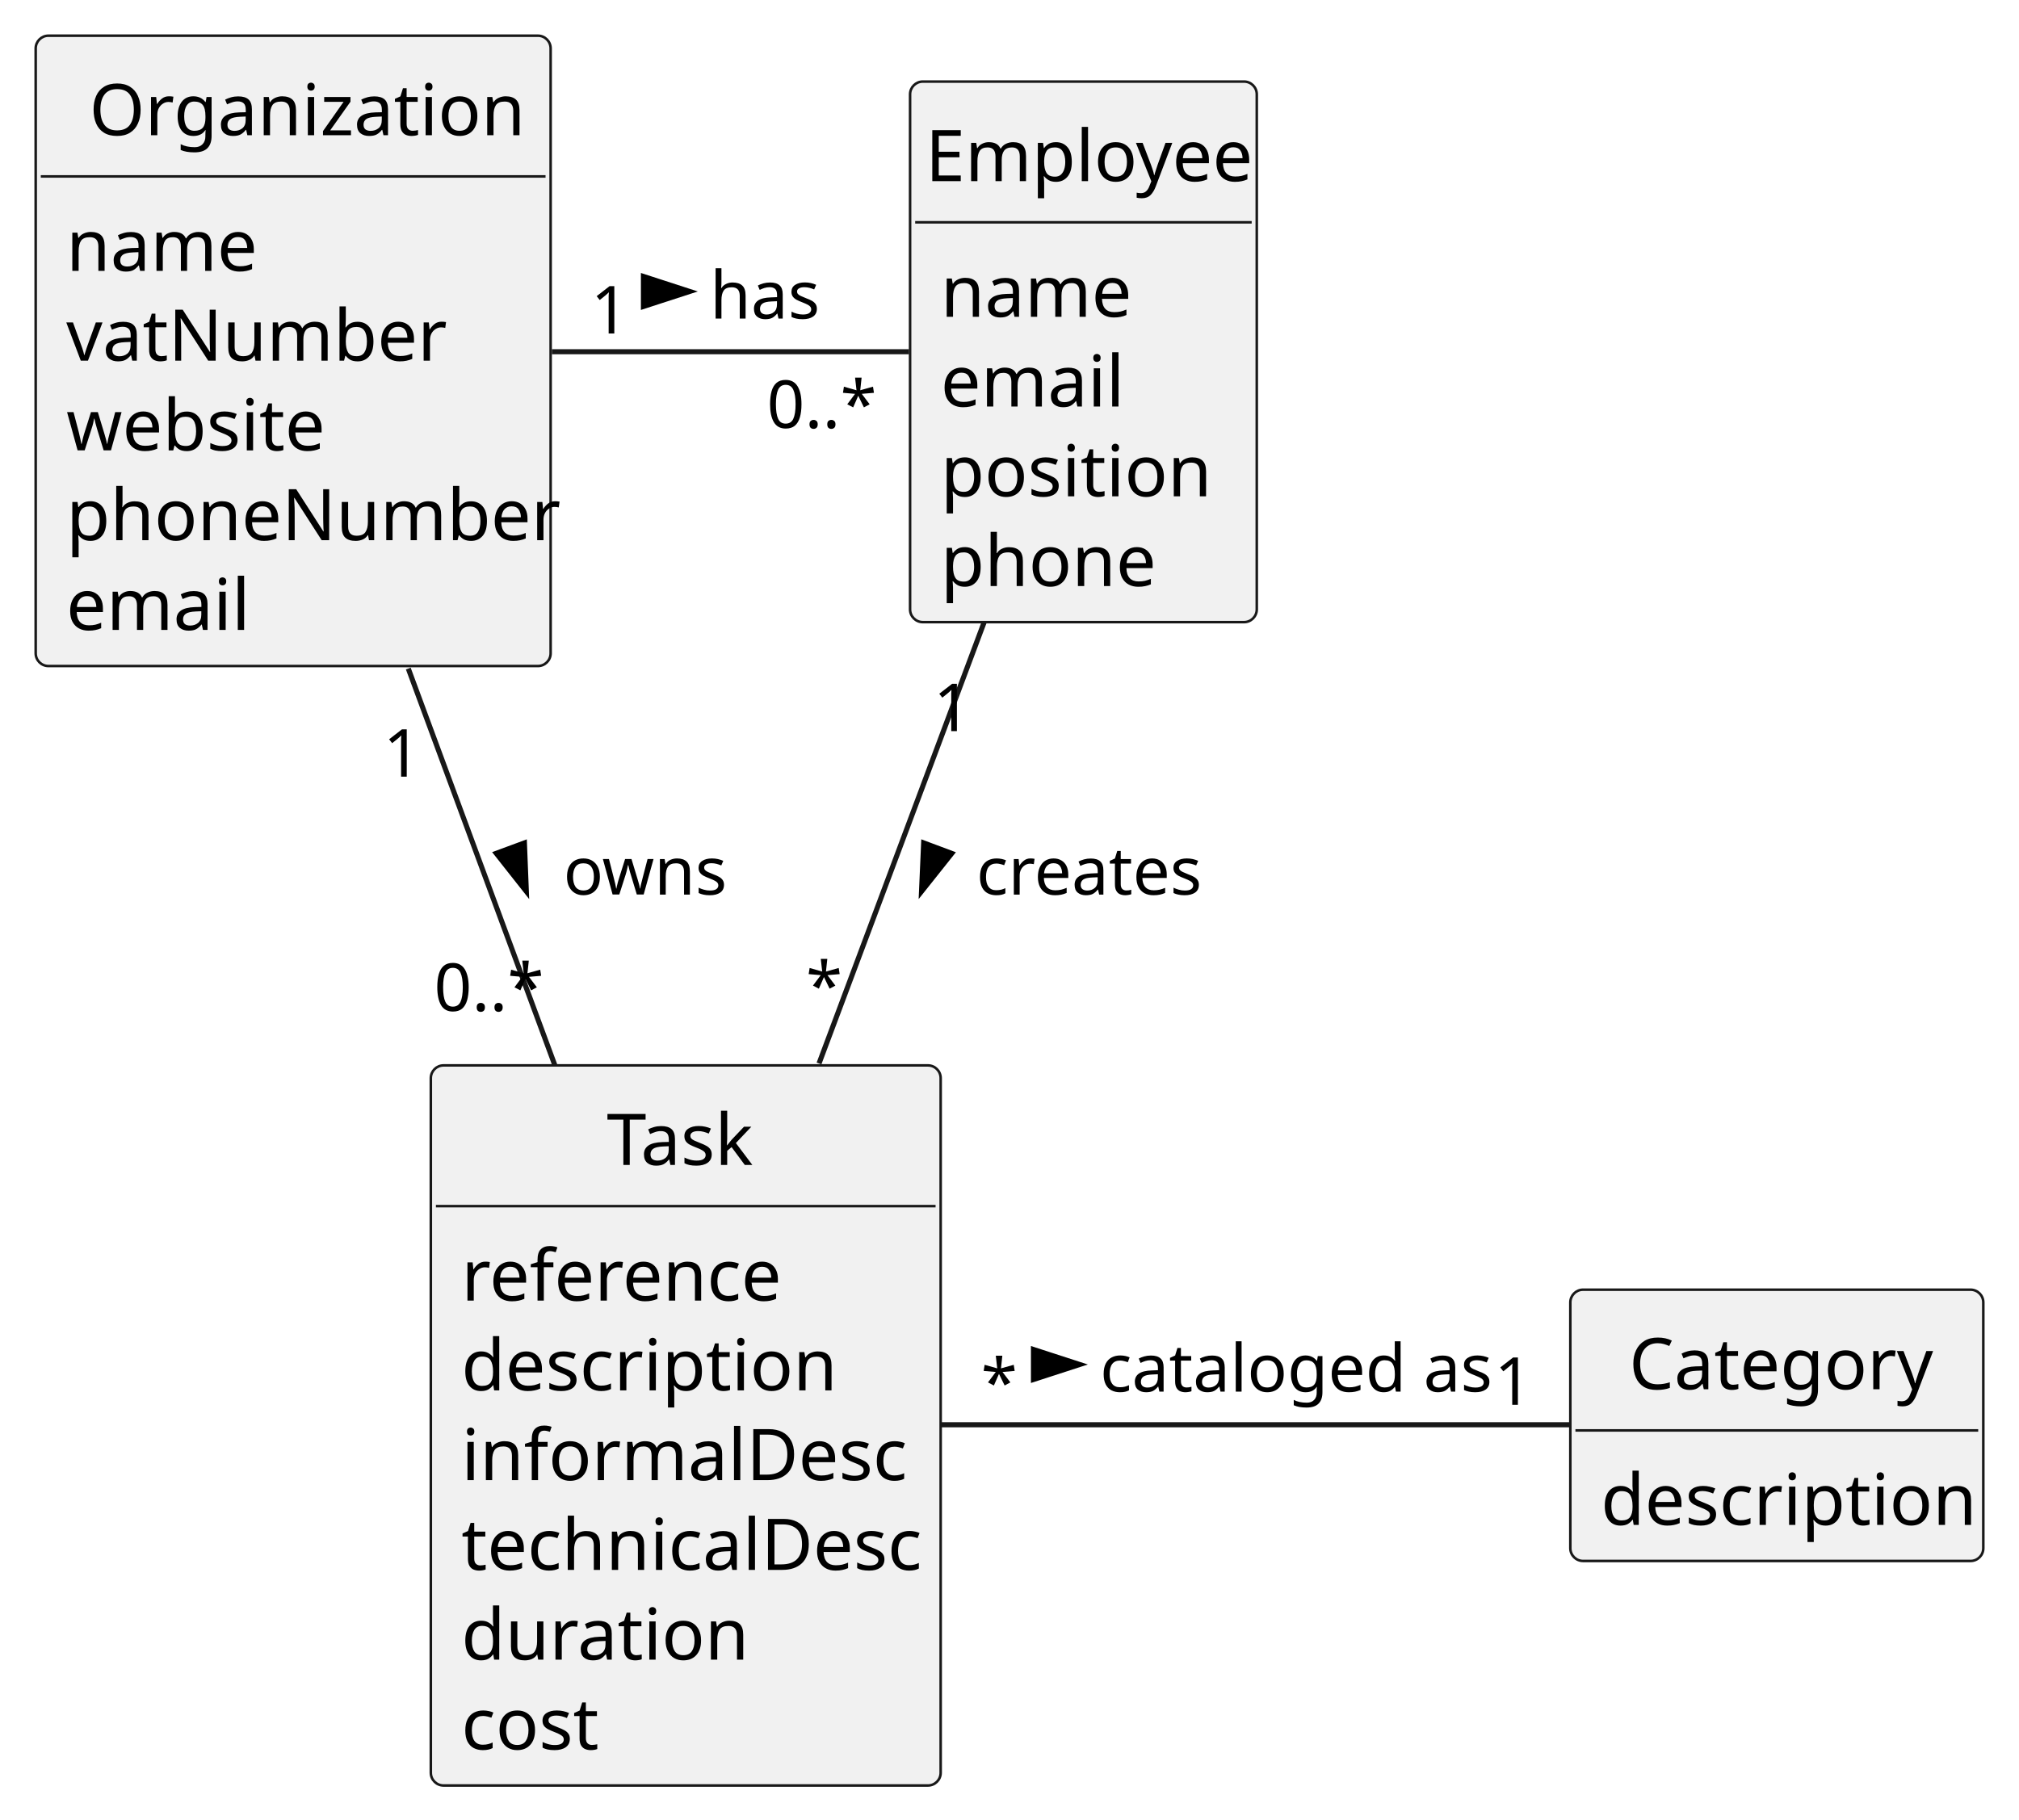
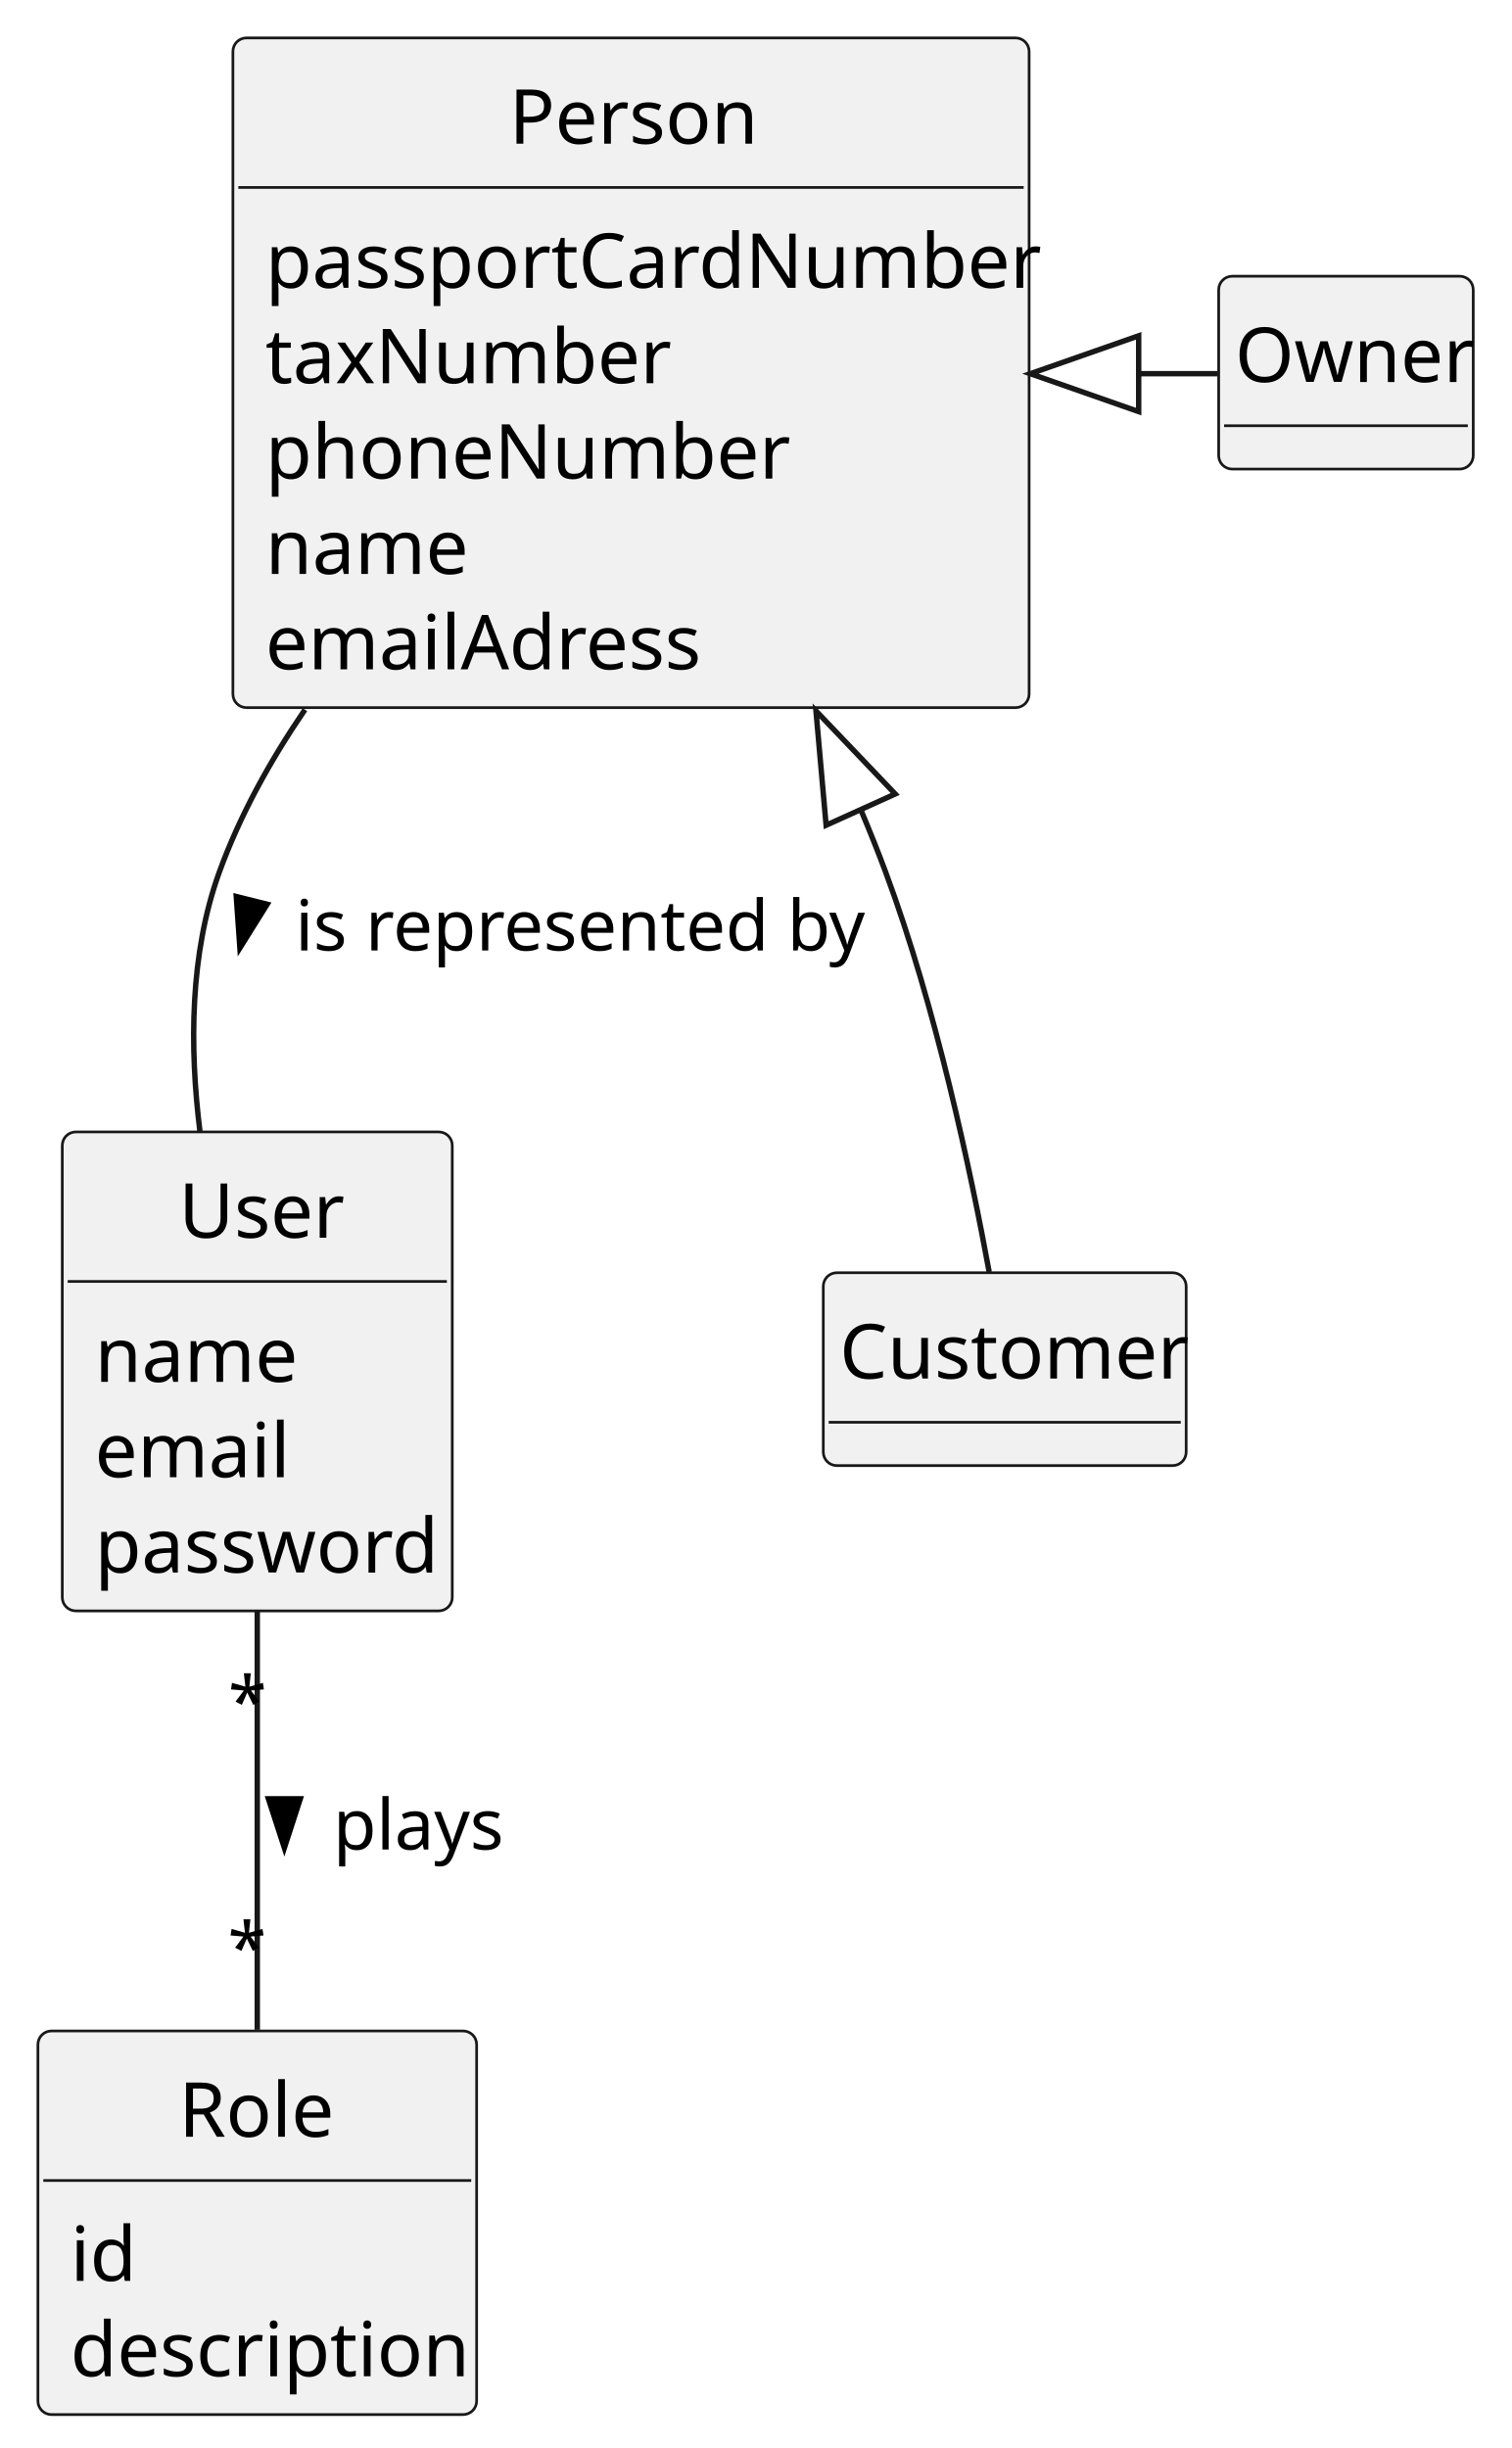
- <svg xmlns="http://www.w3.org/2000/svg" contentStyleType="text/css" height="357px" preserveAspectRatio="none" style="width:396px;height:357px;background:#FFFFFF;" version="1.1" viewBox="0 0 396 357" width="396px" zoomAndPan="magnify">
+ <svg xmlns="http://www.w3.org/2000/svg" contentStyleType="text/css" height="452px" preserveAspectRatio="none" style="width:279px;height:452px;background:#FFFFFF;" version="1.1" viewBox="0 0 279 452" width="279px" zoomAndPan="magnify">
  <defs />
  <g>
-     <g id="elem_Organization">
-       <rect codeLine="18" fill="#F1F1F1" height="123.656" id="Organization" rx="2.5" ry="2.5" style="stroke:#181818;stroke-width:0.5;" width="101" x="7" y="7" />
-       <text fill="#000000" font-family="sans-serif" font-size="14" lengthAdjust="spacing" textLength="80" x="17.5" y="26.533">Organization</text>
-       <line style="stroke:#181818;stroke-width:0.5;" x1="8" x2="107" y1="34.609" y2="34.609" />
-       <text fill="#000000" font-family="sans-serif" font-size="14" lengthAdjust="spacing" textLength="35" x="13" y="53.143">name</text>
-       <text fill="#000000" font-family="sans-serif" font-size="14" lengthAdjust="spacing" textLength="68" x="13" y="70.752">vatNumber</text>
-       <text fill="#000000" font-family="sans-serif" font-size="14" lengthAdjust="spacing" textLength="47" x="13" y="88.361">website</text>
-       <text fill="#000000" font-family="sans-serif" font-size="14" lengthAdjust="spacing" textLength="89" x="13" y="105.971">phoneNumber</text>
-       <text fill="#000000" font-family="sans-serif" font-size="14" lengthAdjust="spacing" textLength="33" x="13" y="123.58">email</text>
+     <g id="elem_User">
+       <rect codeLine="12" fill="#F1F1F1" height="88.438" id="User" rx="2.5" ry="2.5" style="stroke:#181818;stroke-width:0.5;" width="72" x="11.5" y="209" />
+       <text fill="#000000" font-family="sans-serif" font-size="14" lengthAdjust="spacing" textLength="29" x="33" y="228.533">User</text>
+       <line style="stroke:#181818;stroke-width:0.5;" x1="12.5" x2="82.5" y1="236.609" y2="236.609" />
+       <text fill="#000000" font-family="sans-serif" font-size="14" lengthAdjust="spacing" textLength="35" x="17.5" y="255.143">name</text>
+       <text fill="#000000" font-family="sans-serif" font-size="14" lengthAdjust="spacing" textLength="33" x="17.5" y="272.752">email</text>
+       <text fill="#000000" font-family="sans-serif" font-size="14" lengthAdjust="spacing" textLength="60" x="17.5" y="290.361">password</text>
    </g>
-     <g id="elem_Task">
-       <rect codeLine="26" fill="#F1F1F1" height="141.266" id="Task" rx="2.5" ry="2.5" style="stroke:#181818;stroke-width:0.5;" width="100" x="84.5" y="209" />
-       <text fill="#000000" font-family="sans-serif" font-size="14" lengthAdjust="spacing" textLength="31" x="119" y="228.533">Task</text>
-       <line style="stroke:#181818;stroke-width:0.5;" x1="85.5" x2="183.5" y1="236.609" y2="236.609" />
-       <text fill="#000000" font-family="sans-serif" font-size="14" lengthAdjust="spacing" textLength="61" x="90.5" y="255.143">reference</text>
-       <text fill="#000000" font-family="sans-serif" font-size="14" lengthAdjust="spacing" textLength="69" x="90.5" y="272.752">description</text>
-       <text fill="#000000" font-family="sans-serif" font-size="14" lengthAdjust="spacing" textLength="82" x="90.5" y="290.361">informalDesc</text>
-       <text fill="#000000" font-family="sans-serif" font-size="14" lengthAdjust="spacing" textLength="88" x="90.5" y="307.971">technicalDesc</text>
-       <text fill="#000000" font-family="sans-serif" font-size="14" lengthAdjust="spacing" textLength="52" x="90.5" y="325.58">duration</text>
-       <text fill="#000000" font-family="sans-serif" font-size="14" lengthAdjust="spacing" textLength="26" x="90.5" y="343.19">cost</text>
+     <g id="elem_Role">
+       <rect codeLine="17" fill="#F1F1F1" height="70.828" id="Role" rx="2.5" ry="2.5" style="stroke:#181818;stroke-width:0.5;" width="81" x="7" y="375" />
+       <text fill="#000000" font-family="sans-serif" font-size="14" lengthAdjust="spacing" textLength="29" x="33" y="394.533">Role</text>
+       <line style="stroke:#181818;stroke-width:0.5;" x1="8" x2="87" y1="402.609" y2="402.609" />
+       <text fill="#000000" font-family="sans-serif" font-size="14" lengthAdjust="spacing" textLength="11" x="13" y="421.143">id</text>
+       <text fill="#000000" font-family="sans-serif" font-size="14" lengthAdjust="spacing" textLength="69" x="13" y="438.752">description</text>
    </g>
-     <g id="elem_Category">
-       <rect codeLine="35" fill="#F1F1F1" height="53.219" id="Category" rx="2.5" ry="2.5" style="stroke:#181818;stroke-width:0.5;" width="81" x="308" y="253" />
-       <text fill="#000000" font-family="sans-serif" font-size="14" lengthAdjust="spacing" textLength="58" x="319.5" y="272.533">Category</text>
-       <line style="stroke:#181818;stroke-width:0.5;" x1="309" x2="388" y1="280.609" y2="280.609" />
-       <text fill="#000000" font-family="sans-serif" font-size="14" lengthAdjust="spacing" textLength="69" x="314" y="299.143">description</text>
+     <g id="elem_Customer">
+       <rect codeLine="21" fill="#F1F1F1" height="35.609" id="Customer" rx="2.5" ry="2.5" style="stroke:#181818;stroke-width:0.5;" width="67" x="152" y="235" />
+       <text fill="#000000" font-family="sans-serif" font-size="14" lengthAdjust="spacing" textLength="61" x="155" y="254.533">Customer</text>
+       <line style="stroke:#181818;stroke-width:0.5;" x1="153" x2="218" y1="262.609" y2="262.609" />
    </g>
-     <g id="elem_Employee">
-       <rect codeLine="39" fill="#F1F1F1" height="106.047" id="Employee" rx="2.5" ry="2.5" style="stroke:#181818;stroke-width:0.5;" width="68" x="178.5" y="16" />
-       <text fill="#000000" font-family="sans-serif" font-size="14" lengthAdjust="spacing" textLength="62" x="181.5" y="35.533">Employee</text>
-       <line style="stroke:#181818;stroke-width:0.5;" x1="179.5" x2="245.5" y1="43.609" y2="43.609" />
-       <text fill="#000000" font-family="sans-serif" font-size="14" lengthAdjust="spacing" textLength="35" x="184.5" y="62.143">name</text>
-       <text fill="#000000" font-family="sans-serif" font-size="14" lengthAdjust="spacing" textLength="33" x="184.5" y="79.752">email</text>
-       <text fill="#000000" font-family="sans-serif" font-size="14" lengthAdjust="spacing" textLength="49" x="184.5" y="97.361">position</text>
-       <text fill="#000000" font-family="sans-serif" font-size="14" lengthAdjust="spacing" textLength="40" x="184.5" y="114.971">phone</text>
+     <g id="elem_Owner">
+       <rect codeLine="23" fill="#F1F1F1" height="35.609" id="Owner" rx="2.5" ry="2.5" style="stroke:#181818;stroke-width:0.5;" width="47" x="225" y="51" />
+       <text fill="#000000" font-family="sans-serif" font-size="14" lengthAdjust="spacing" textLength="41" x="228" y="70.533">Owner</text>
+       <line style="stroke:#181818;stroke-width:0.5;" x1="226" x2="271" y1="78.609" y2="78.609" />
    </g>
-     <g id="link_Organization_Employee">
-       <path codeLine="54" d="M108.25,69 C131.21,69 157.73,69 178.28,69 " fill="none" id="Organization-Employee" style="stroke:#181818;stroke-width:1.0;" />
-       <polygon fill="#000000" points="135.25,57.176,126.205,54.237,126.205,60.115,135.25,57.176" style="stroke:#000000;stroke-width:1.0;" />
-       <text fill="#000000" font-family="sans-serif" font-size="13" lengthAdjust="spacing" textLength="21" x="139.25" y="62.495">has</text>
-       <text fill="#000000" font-family="sans-serif" font-size="13" lengthAdjust="spacing" textLength="7" x="115.879" y="65.419">1</text>
-       <text fill="#000000" font-family="sans-serif" font-size="13" lengthAdjust="spacing" textLength="20" x="150.403" y="83.947">0..*</text>
+     <g id="elem_Person">
+       <rect codeLine="25" fill="#F1F1F1" height="123.656" id="Person" rx="2.5" ry="2.5" style="stroke:#181818;stroke-width:0.5;" width="147" x="43" y="7" />
+       <text fill="#000000" font-family="sans-serif" font-size="14" lengthAdjust="spacing" textLength="45" x="94" y="26.533">Person</text>
+       <line style="stroke:#181818;stroke-width:0.5;" x1="44" x2="189" y1="34.609" y2="34.609" />
+       <text fill="#000000" font-family="sans-serif" font-size="14" lengthAdjust="spacing" textLength="135" x="49" y="53.143">passportCardNumber</text>
+       <text fill="#000000" font-family="sans-serif" font-size="14" lengthAdjust="spacing" textLength="67" x="49" y="70.752">taxNumber</text>
+       <text fill="#000000" font-family="sans-serif" font-size="14" lengthAdjust="spacing" textLength="89" x="49" y="88.361">phoneNumber</text>
+       <text fill="#000000" font-family="sans-serif" font-size="14" lengthAdjust="spacing" textLength="35" x="49" y="105.971">name</text>
+       <text fill="#000000" font-family="sans-serif" font-size="14" lengthAdjust="spacing" textLength="77" x="49" y="123.58">emailAdress</text>
    </g>
-     <g id="link_Organization_Task">
-       <path codeLine="55" d="M80.08,131.15 C89.09,155.54 99.51,183.75 108.81,208.92 " fill="none" id="Organization-Task" style="stroke:#181818;stroke-width:1.0;" />
-       <polygon fill="#000000" points="103.233,174.866,102.855,165.363,97.341,167.4,103.233,174.866" style="stroke:#000000;stroke-width:1.0;" />
-       <text fill="#000000" font-family="sans-serif" font-size="13" lengthAdjust="spacing" textLength="30" x="110.5" y="175.495">owns</text>
-       <text fill="#000000" font-family="sans-serif" font-size="13" lengthAdjust="spacing" textLength="7" x="75.167" y="152.356">1</text>
-       <text fill="#000000" font-family="sans-serif" font-size="13" lengthAdjust="spacing" textLength="20" x="85.129" y="198.316">0..*</text>
+     <g id="link_User_Role">
+       <path codeLine="33" d="M47.5,297.32 C47.5,321.76 47.5,351.89 47.5,374.77 " fill="none" id="User-Role" style="stroke:#181818;stroke-width:1.0;" />
+       <polygon fill="#000000" points="52.5,341.176,55.439,332.131,49.561,332.131,52.5,341.176" style="stroke:#000000;stroke-width:1.0;" />
+       <text fill="#000000" font-family="sans-serif" font-size="13" lengthAdjust="spacing" textLength="31" x="61.5" y="341.495">plays</text>
+       <text fill="#000000" font-family="sans-serif" font-size="13" lengthAdjust="spacing" textLength="5" x="42.117" y="318.82">*</text>
+       <text fill="#000000" font-family="sans-serif" font-size="13" lengthAdjust="spacing" textLength="5" x="42.039" y="364.251">*</text>
    </g>
-     <g id="link_Employee_Task">
-       <path codeLine="57" d="M193.02,122.08 C183.23,148.25 171.22,180.34 160.64,208.62 " fill="none" id="Employee-Task" style="stroke:#181818;stroke-width:1.0;" />
-       <polygon fill="#000000" points="180.748,174.859,186.67,167.417,181.165,165.357,180.748,174.859" style="stroke:#000000;stroke-width:1.0;" />
-       <text fill="#000000" font-family="sans-serif" font-size="13" lengthAdjust="spacing" textLength="43" x="191.5" y="175.495">creates</text>
-       <text fill="#000000" font-family="sans-serif" font-size="13" lengthAdjust="spacing" textLength="7" x="183.076" y="143.421">1</text>
-       <text fill="#000000" font-family="sans-serif" font-size="13" lengthAdjust="spacing" textLength="5" x="158.078" y="197.985">*</text>
+     <g id="link_Person_Customer">
+       <path codeLine="34" d="M159.07,149.85 C160.64,153.59 162.13,157.31 163.5,161 C172.81,185.98 179.22,216.3 182.63,234.87 " fill="none" id="Person-backto-Customer" style="stroke:#181818;stroke-width:1.0;" />
+       <polygon fill="none" points="152.52,152.37,150.65,131.26,165.28,146.6,152.52,152.37" style="stroke:#181818;stroke-width:1.0;" />
    </g>
-     <g id="link_Task_Category">
-       <path codeLine="59" d="M184.67,279.5 C222.23,279.5 272.94,279.5 307.95,279.5 " fill="none" id="Task-Category" style="stroke:#181818;stroke-width:1.0;" />
-       <polygon fill="#000000" points="211.75,267.676,202.705,264.737,202.705,270.615,211.75,267.676" style="stroke:#000000;stroke-width:1.0;" />
-       <text fill="#000000" font-family="sans-serif" font-size="13" lengthAdjust="spacing" textLength="74" x="215.75" y="272.995">cataloged as</text>
-       <text fill="#000000" font-family="sans-serif" font-size="13" lengthAdjust="spacing" textLength="5" x="192.406" y="275.826">*</text>
-       <text fill="#000000" font-family="sans-serif" font-size="13" lengthAdjust="spacing" textLength="7" x="293.104" y="275.582">1</text>
+     <g id="link_Person_Owner">
+       <path codeLine="35" d="M210.23,69 C215.1,69 219.96,69 224.83,69 " fill="none" id="Person-backto-Owner" style="stroke:#181818;stroke-width:1.0;" />
+       <polygon fill="none" points="210.23,76,190.23,69,210.23,62,210.23,76" style="stroke:#181818;stroke-width:1.0;" />
+     </g>
+     <g id="link_Person_User">
+       <path codeLine="36" d="M56.3,131.04 C49.86,140.46 44.29,150.55 40.5,161 C35.04,176.04 34.98,193.38 36.91,208.86 " fill="none" id="Person-User" style="stroke:#181818;stroke-width:1.0;" />
+       <polygon fill="#000000" points="44.291,175.027,49.33,166.961,43.626,165.54,44.291,175.027" style="stroke:#000000;stroke-width:1.0;" />
+       <text fill="#000000" font-family="sans-serif" font-size="13" lengthAdjust="spacing" textLength="100" x="54.5" y="175.495">is represented by</text>
    </g>
  </g>
</svg>
